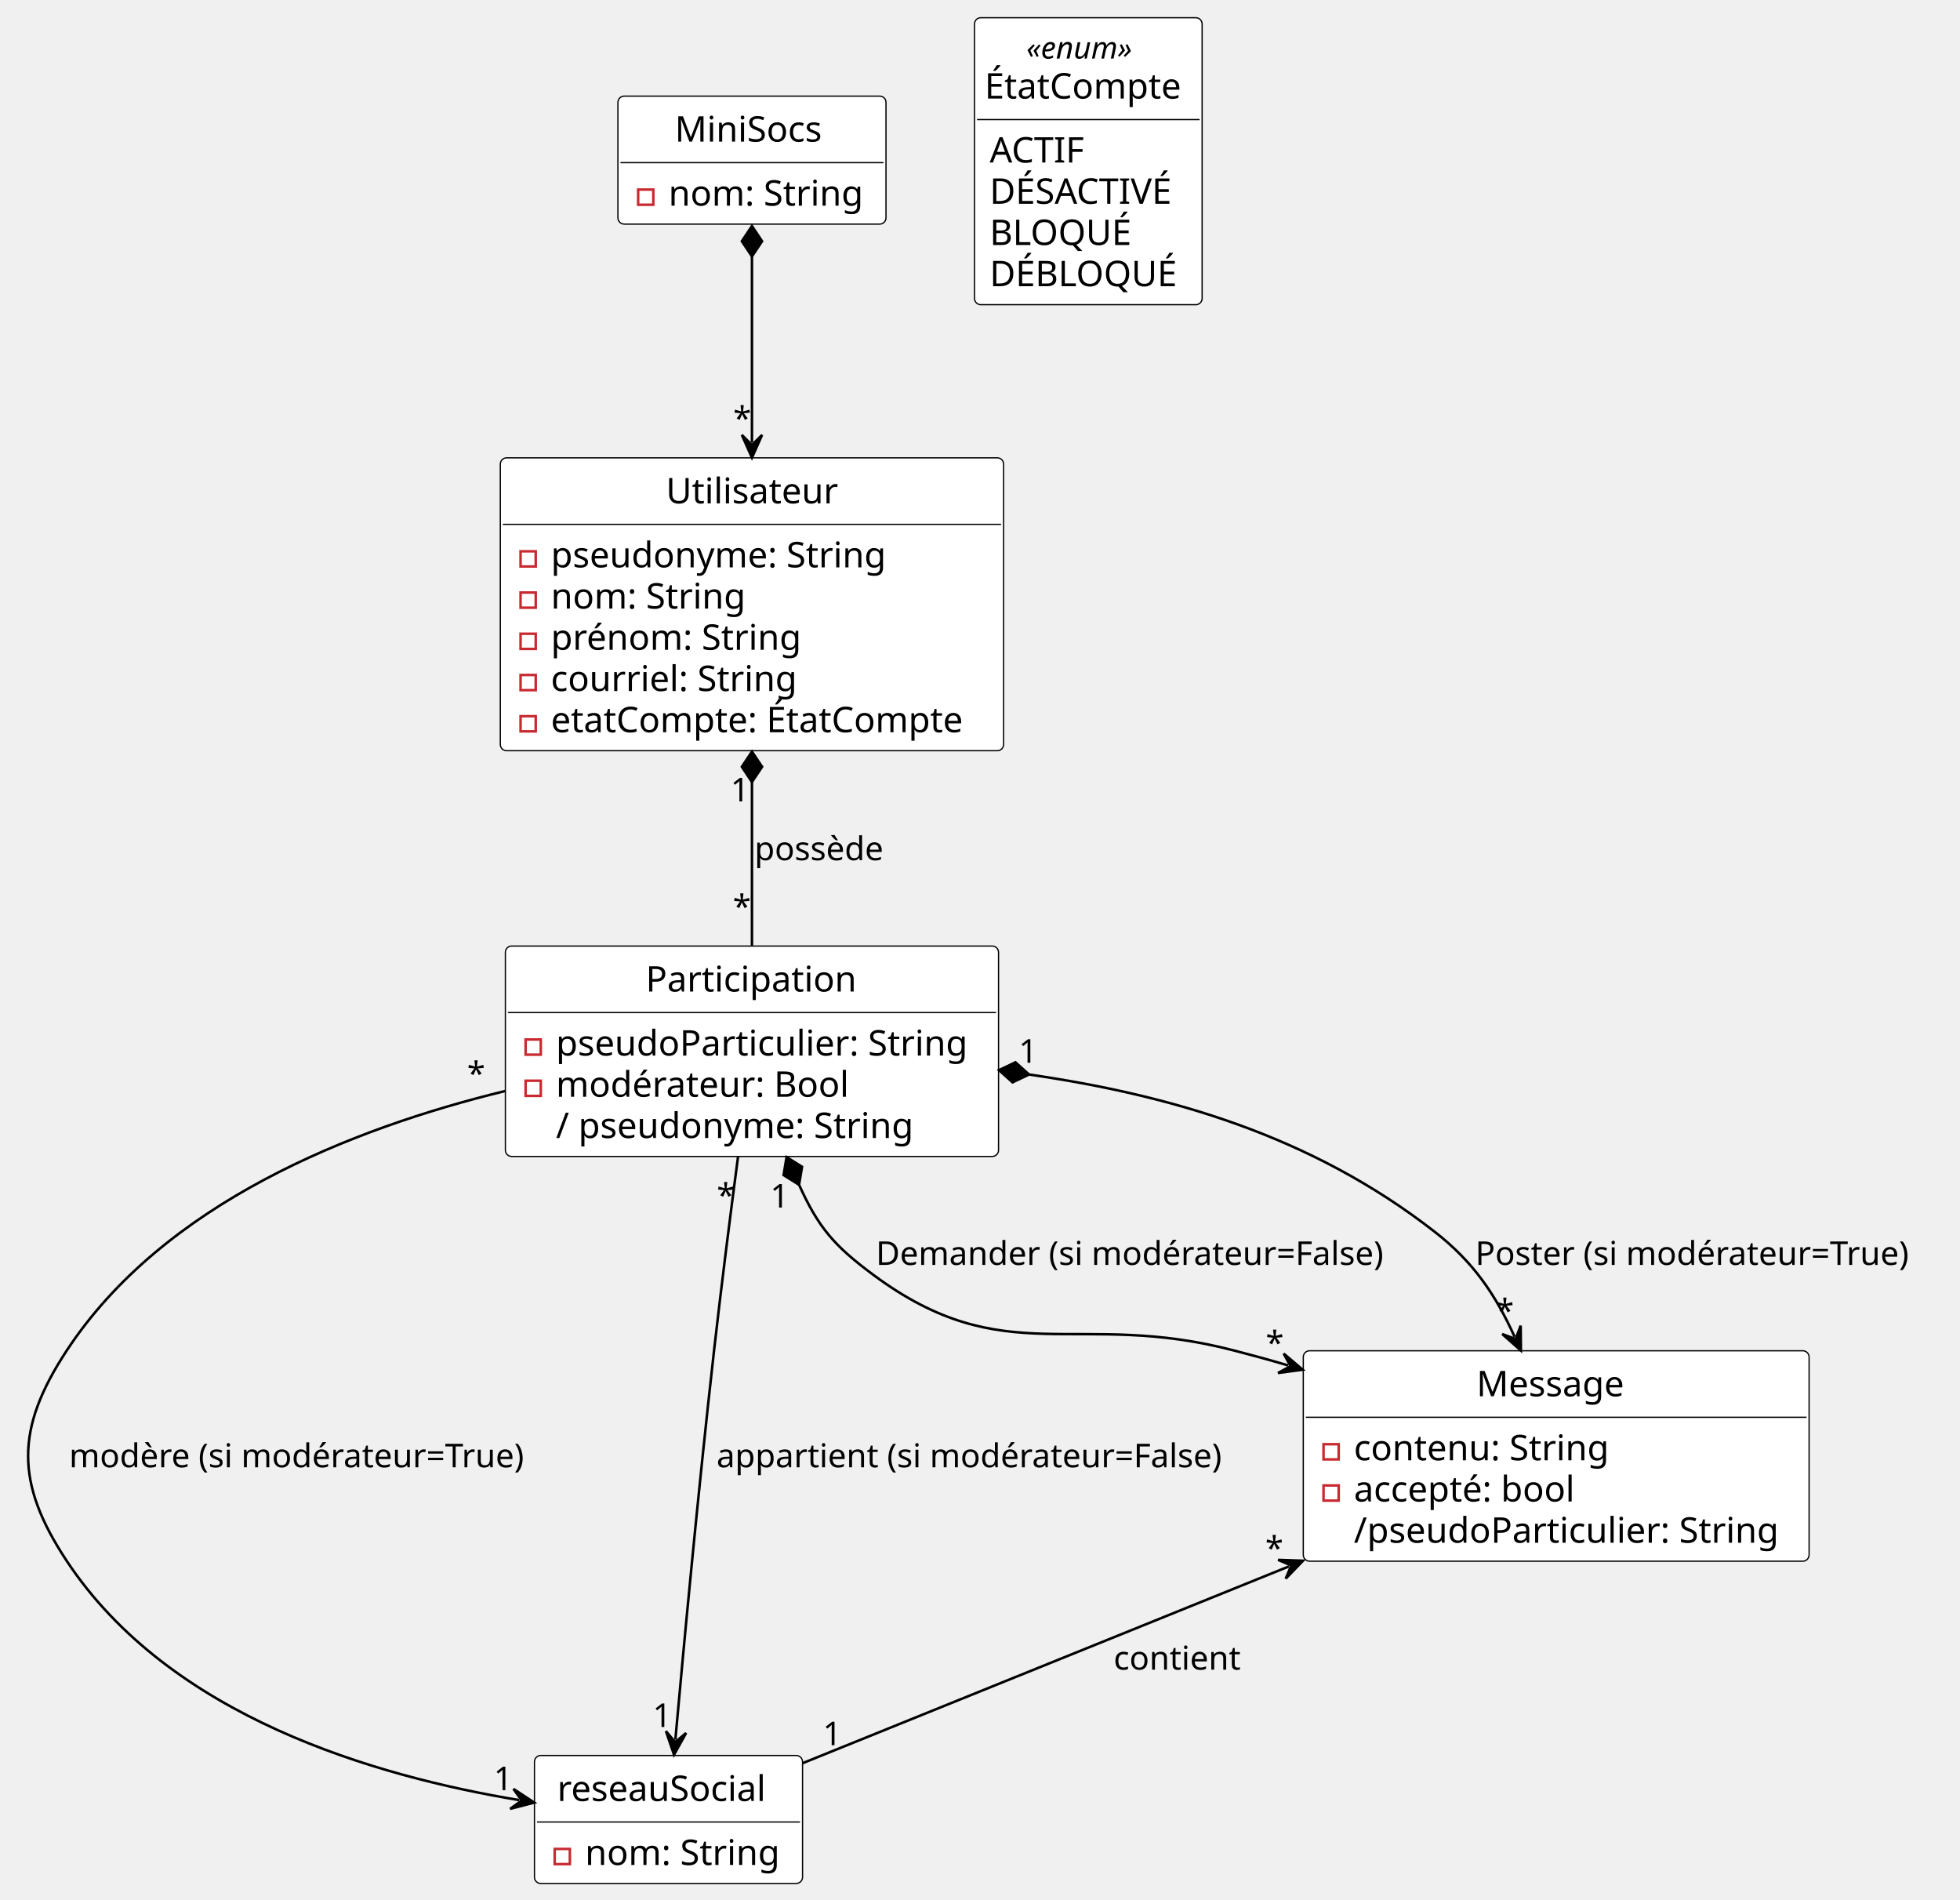
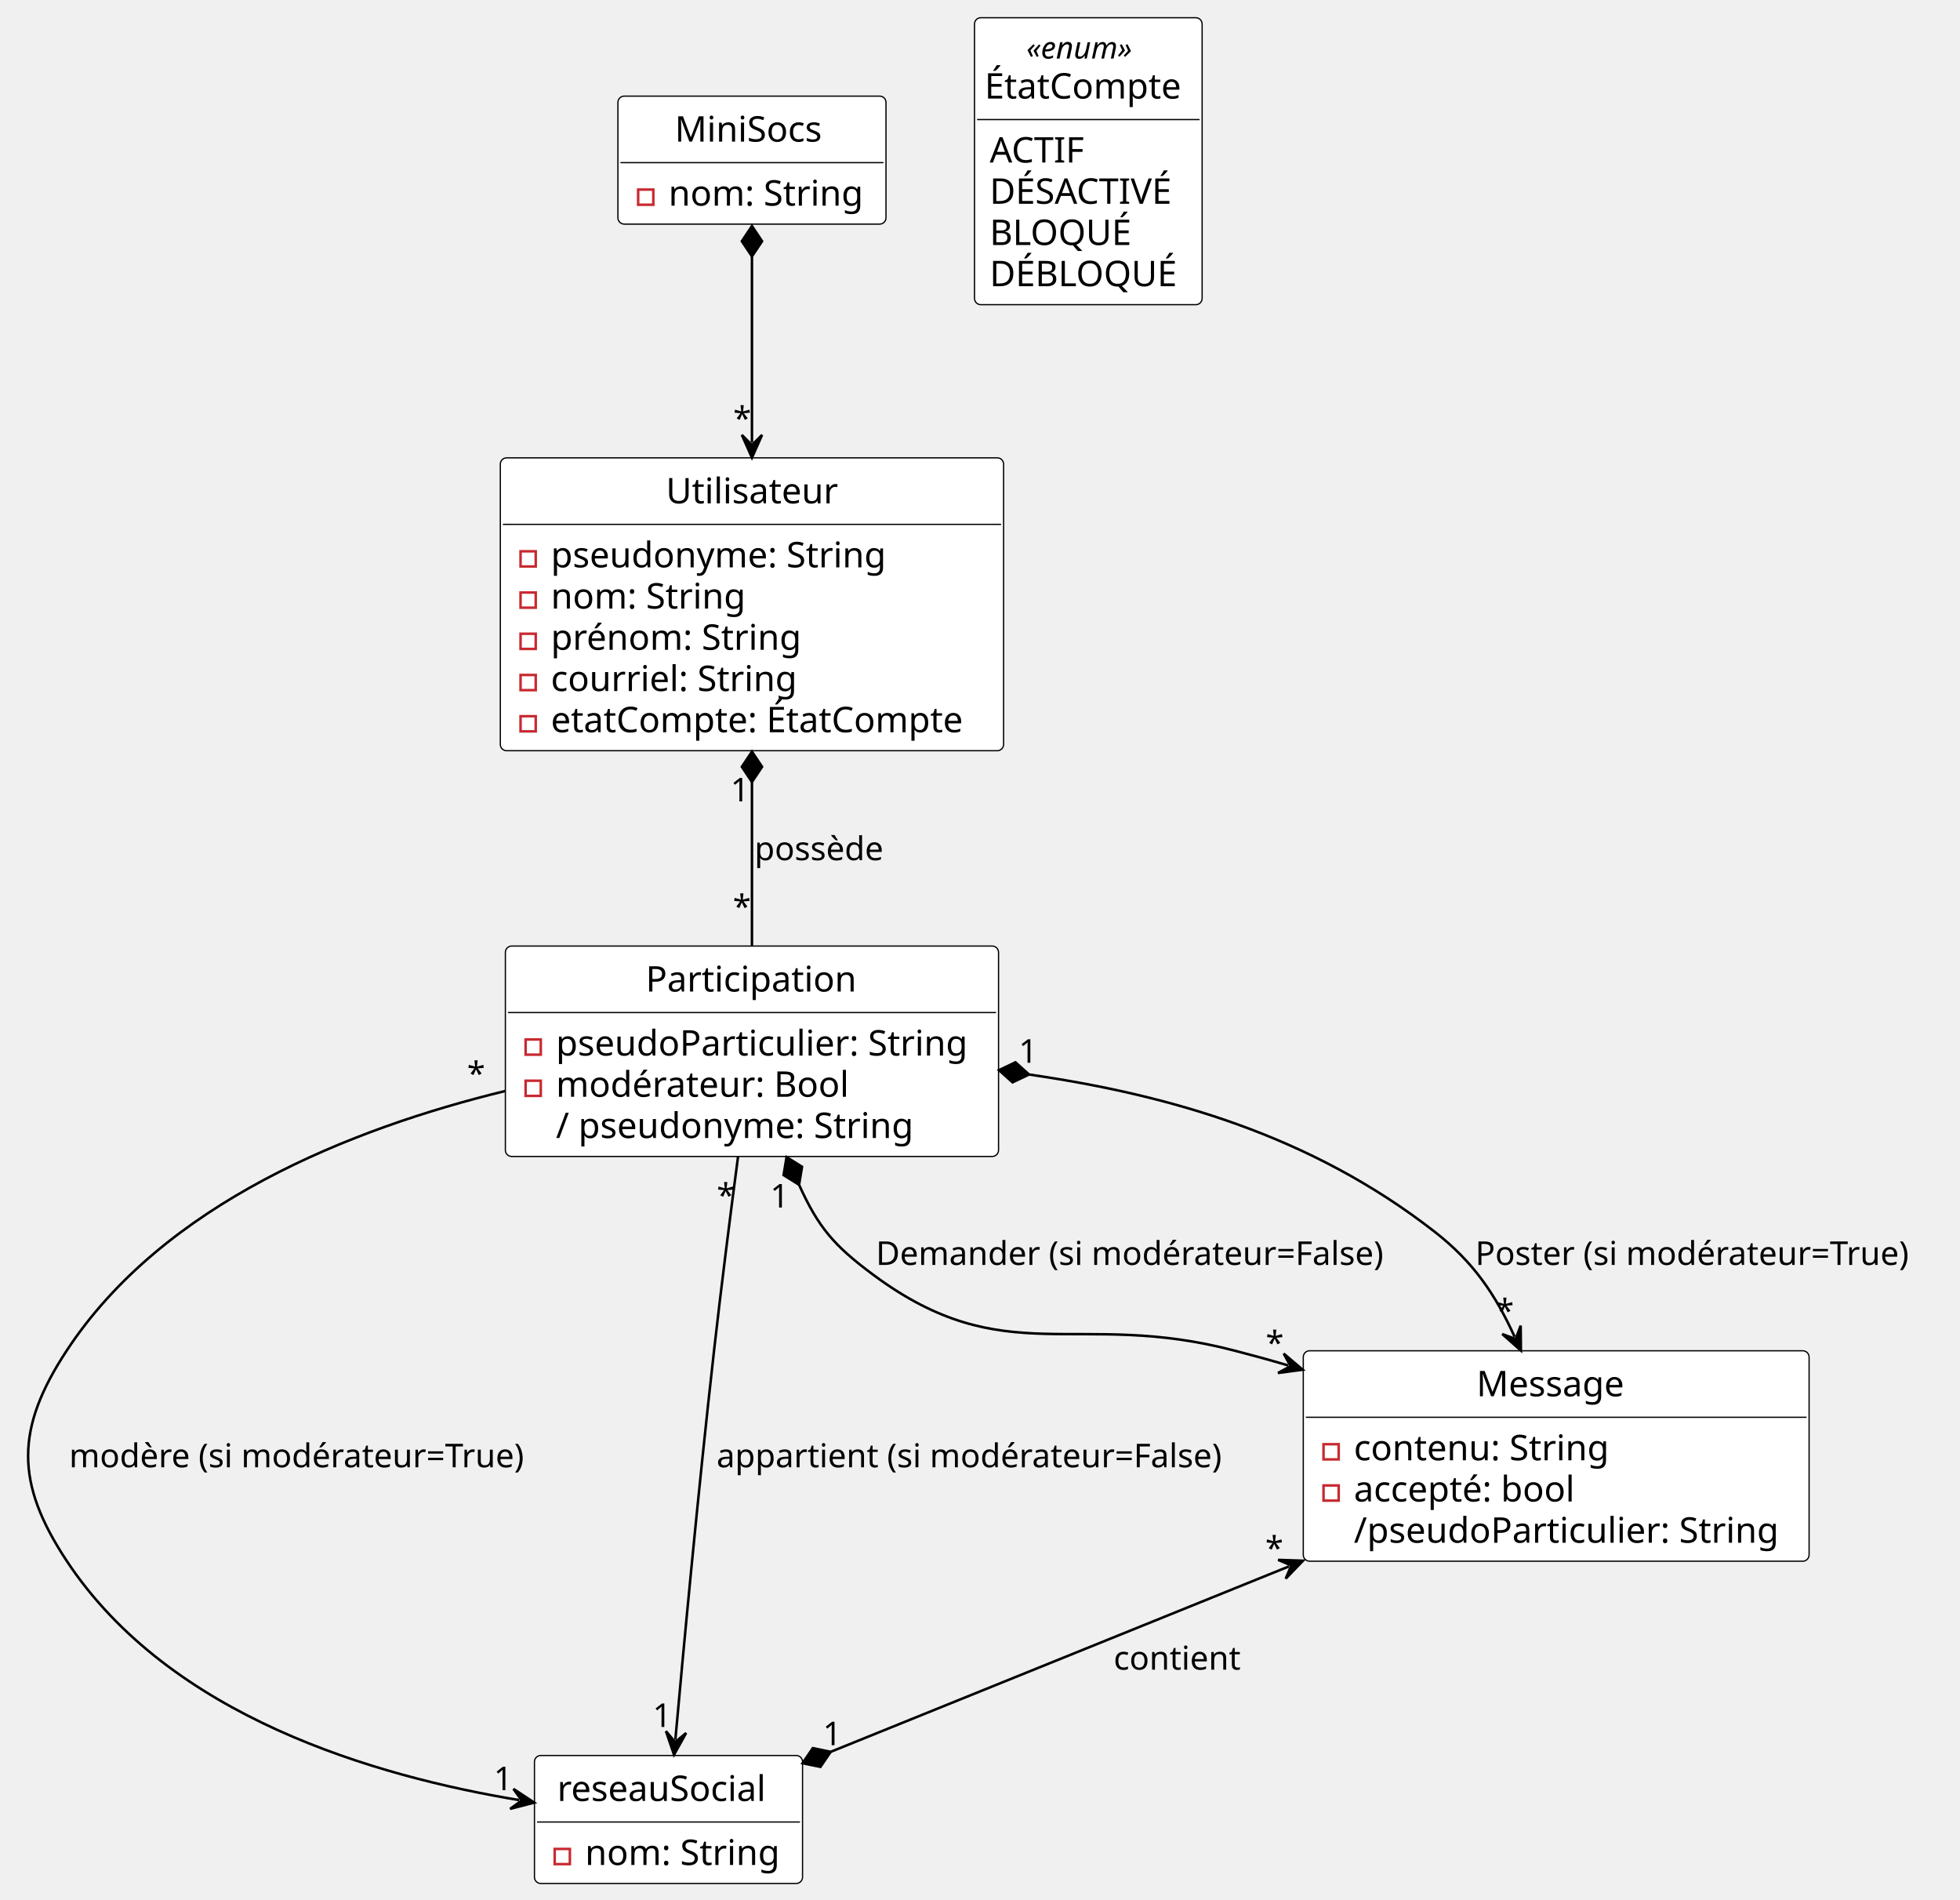
<svg xmlns="http://www.w3.org/2000/svg" contentStyleType="text/css" height="751px" preserveAspectRatio="none" style="width:775px;height:751px;background:#FFFFFF;" version="1.1" viewBox="0 0 775 751" width="775px" zoomAndPan="magnify">
  <defs />
  <g>
    <g id="elem_MiniSocs">
      <rect codeLine="14" fill="#FFFFFF" height="50.594" id="MiniSocs" rx="2.5" ry="2.5" style="stroke:#000000;stroke-width:0.5;" width="106" x="244.33" y="38" />
      <text fill="#000000" font-family="sans-serif" font-size="14" lengthAdjust="spacing" textLength="61" x="266.83" y="55.995">MiniSocs</text>
      <line style="stroke:#000000;stroke-width:0.5;" x1="245.33" x2="349.33" y1="64.297" y2="64.297" />
      <rect fill="none" height="6" style="stroke:#C82930;stroke-width:1.0;" width="6" x="252.33" y="74.945" />
      <text fill="#000000" font-family="sans-serif" font-size="14" lengthAdjust="spacing" textLength="80" x="264.33" y="81.292">nom: String</text>
    </g>
    <g id="elem_Utilisateur">
      <rect codeLine="18" fill="#FFFFFF" height="115.781" id="Utilisateur" rx="2.5" ry="2.5" style="stroke:#000000;stroke-width:0.5;" width="199" x="197.83" y="181" />
      <text fill="#000000" font-family="sans-serif" font-size="14" lengthAdjust="spacing" textLength="68" x="263.33" y="198.995">Utilisateur</text>
      <line style="stroke:#000000;stroke-width:0.5;" x1="198.83" x2="395.83" y1="207.297" y2="207.297" />
      <rect fill="none" height="6" style="stroke:#C82930;stroke-width:1.0;" width="6" x="205.83" y="217.945" />
      <text fill="#000000" font-family="sans-serif" font-size="14" lengthAdjust="spacing" textLength="140" x="217.83" y="224.292">pseudonyme: String</text>
      <rect fill="none" height="6" style="stroke:#C82930;stroke-width:1.0;" width="6" x="205.83" y="234.242" />
      <text fill="#000000" font-family="sans-serif" font-size="14" lengthAdjust="spacing" textLength="80" x="217.83" y="240.589">nom: String</text>
      <rect fill="none" height="6" style="stroke:#C82930;stroke-width:1.0;" width="6" x="205.83" y="250.539" />
      <text fill="#000000" font-family="sans-serif" font-size="14" lengthAdjust="spacing" textLength="103" x="217.83" y="256.886">prénom: String</text>
      <rect fill="none" height="6" style="stroke:#C82930;stroke-width:1.0;" width="6" x="205.83" y="266.836" />
      <text fill="#000000" font-family="sans-serif" font-size="14" lengthAdjust="spacing" textLength="100" x="217.83" y="273.183">courriel: String</text>
      <rect fill="none" height="6" style="stroke:#C82930;stroke-width:1.0;" width="6" x="205.83" y="283.133" />
      <text fill="#000000" font-family="sans-serif" font-size="14" lengthAdjust="spacing" textLength="173" x="217.83" y="289.479">etatCompte: ÉtatCompte</text>
    </g>
    <g id="elem_ÉtatCompte">
      <rect codeLine="25" fill="#FFFFFF" height="113.453" id="ÉtatCompte" rx="2.5" ry="2.5" style="stroke:#000000;stroke-width:0.5;" width="90" x="385.33" y="7" />
      <text fill="#000000" font-family="sans-serif" font-size="12" font-style="italic" lengthAdjust="spacing" textLength="49" x="405.83" y="23.139">«enum»</text>
      <text fill="#000000" font-family="sans-serif" font-size="14" lengthAdjust="spacing" textLength="82" x="389.33" y="38.964">ÉtatCompte</text>
      <line style="stroke:#000000;stroke-width:0.5;" x1="386.33" x2="474.33" y1="47.266" y2="47.266" />
      <text fill="#000000" font-family="sans-serif" font-size="14" lengthAdjust="spacing" textLength="39" x="391.33" y="64.261">ACTIF</text>
      <text fill="#000000" font-family="sans-serif" font-size="14" lengthAdjust="spacing" textLength="78" x="391.33" y="80.558">DÉSACTIVÉ</text>
      <text fill="#000000" font-family="sans-serif" font-size="14" lengthAdjust="spacing" textLength="58" x="391.33" y="96.855">BLOQUÉ</text>
      <text fill="#000000" font-family="sans-serif" font-size="14" lengthAdjust="spacing" textLength="78" x="391.33" y="113.151">DÉBLOQUÉ</text>
    </g>
    <g id="elem_Participation">
      <rect codeLine="32" fill="#FFFFFF" height="83.188" id="Participation" rx="2.5" ry="2.5" style="stroke:#000000;stroke-width:0.5;" width="195" x="199.83" y="374" />
      <text fill="#000000" font-family="sans-serif" font-size="14" lengthAdjust="spacing" textLength="84" x="255.33" y="391.995">Participation</text>
      <line style="stroke:#000000;stroke-width:0.5;" x1="200.83" x2="393.83" y1="400.297" y2="400.297" />
      <rect fill="none" height="6" style="stroke:#C82930;stroke-width:1.0;" width="6" x="207.83" y="410.945" />
      <text fill="#000000" font-family="sans-serif" font-size="14" lengthAdjust="spacing" textLength="169" x="219.83" y="417.292">pseudoParticulier: String</text>
      <rect fill="none" height="6" style="stroke:#C82930;stroke-width:1.0;" width="6" x="207.83" y="427.242" />
      <text fill="#000000" font-family="sans-serif" font-size="14" lengthAdjust="spacing" textLength="121" x="219.83" y="433.589">modérateur: Bool</text>
      <text fill="#000000" font-family="sans-serif" font-size="14" lengthAdjust="spacing" textLength="149" x="219.83" y="449.886">/ pseudonyme: String</text>
    </g>
    <g id="elem_reseauSocial">
      <rect codeLine="38" fill="#FFFFFF" height="50.594" id="reseauSocial" rx="2.5" ry="2.5" style="stroke:#000000;stroke-width:0.5;" width="106" x="211.33" y="694" />
      <text fill="#000000" font-family="sans-serif" font-size="14" lengthAdjust="spacing" textLength="88" x="220.33" y="711.995">reseauSocial</text>
      <line style="stroke:#000000;stroke-width:0.5;" x1="212.33" x2="316.33" y1="720.297" y2="720.297" />
      <rect fill="none" height="6" style="stroke:#C82930;stroke-width:1.0;" width="6" x="219.33" y="730.945" />
      <text fill="#000000" font-family="sans-serif" font-size="14" lengthAdjust="spacing" textLength="80" x="231.33" y="737.292">nom: String</text>
    </g>
    <g id="elem_Message">
      <rect codeLine="42" fill="#FFFFFF" height="83.188" id="Message" rx="2.5" ry="2.5" style="stroke:#000000;stroke-width:0.5;" width="200" x="515.33" y="534" />
      <text fill="#000000" font-family="sans-serif" font-size="14" lengthAdjust="spacing" textLength="63" x="583.83" y="551.995">Message</text>
      <line style="stroke:#000000;stroke-width:0.5;" x1="516.33" x2="714.33" y1="560.297" y2="560.297" />
      <rect fill="none" height="6" style="stroke:#C82930;stroke-width:1.0;" width="6" x="523.33" y="570.945" />
      <text fill="#000000" font-family="sans-serif" font-size="14" lengthAdjust="spacing" textLength="107" x="535.33" y="577.292">contenu: String</text>
      <rect fill="none" height="6" style="stroke:#C82930;stroke-width:1.0;" width="6" x="523.33" y="587.242" />
      <text fill="#000000" font-family="sans-serif" font-size="14" lengthAdjust="spacing" textLength="95" x="535.33" y="593.589">accepté: bool</text>
      <text fill="#000000" font-family="sans-serif" font-size="14" lengthAdjust="spacing" textLength="174" x="535.33" y="609.886">/pseudoParticulier: String</text>
    </g>
    <g id="link_MiniSocs_Utilisateur">
      <path codeLine="49" d="M297.33,101.36 C297.33,125.16 297.33,143.93 297.33,174.94 " fill="none" id="MiniSocs-Utilisateur" style="stroke:#000000;stroke-width:1.0;" />
      <polygon fill="#000000" points="297.33,89.36,293.33,95.36,297.33,101.36,301.33,95.36,297.33,89.36" style="stroke:#000000;stroke-width:1.0;" />
      <polygon fill="#000000" points="297.33,180.94,301.33,171.94,297.33,175.94,293.33,171.94,297.33,180.94" style="stroke:#000000;stroke-width:1.0;" />
      <text fill="#000000" font-family="sans-serif" font-size="13" lengthAdjust="spacing" textLength="7" x="289.903" y="170.038">*</text>
    </g>
    <g id="link_Utilisateur_Participation">
      <path codeLine="50" d="M297.33,309.14 C297.33,334.19 297.33,351.01 297.33,373.82 " fill="none" id="Utilisateur-backto-Participation" style="stroke:#000000;stroke-width:1.0;" />
      <polygon fill="#000000" points="297.33,297.14,293.33,303.14,297.33,309.14,301.33,303.14,297.33,297.14" style="stroke:#000000;stroke-width:1.0;" />
      <text fill="#000000" font-family="sans-serif" font-size="13" lengthAdjust="spacing" textLength="54" x="298.33" y="340.067">possède</text>
      <text fill="#000000" font-family="sans-serif" font-size="13" lengthAdjust="spacing" textLength="8" x="288.868" y="316.817">1</text>
      <text fill="#000000" font-family="sans-serif" font-size="13" lengthAdjust="spacing" textLength="7" x="289.772" y="363.045">*</text>
    </g>
    <g id="link_Participation_reseauSocial">
      <path codeLine="51" d="M199.74,431.32 C138.69,446.18 64.6,475.7 26.33,534 C6.09,564.84 6,586.22 26.33,617 C67.25,678.93 148.591,702.216 205.321,711.646 " fill="none" id="Participation-to-reseauSocial" style="stroke:#000000;stroke-width:1.0;" />
      <polygon fill="#000000" points="211.24,712.63,203.018,707.208,206.308,711.81,201.706,715.1,211.24,712.63" style="stroke:#000000;stroke-width:1.0;" />
      <text fill="#000000" font-family="sans-serif" font-size="13" lengthAdjust="spacing" textLength="193" x="27.33" y="580.067">modère (si modérateur=True)</text>
      <text fill="#000000" font-family="sans-serif" font-size="13" lengthAdjust="spacing" textLength="7" x="184.684" y="429.048">*</text>
      <text fill="#000000" font-family="sans-serif" font-size="13" lengthAdjust="spacing" textLength="8" x="195.212" y="707.714">1</text>
    </g>
    <g id="link_Participation_reseauSocial">
      <path codeLine="52" d="M291.83,457.25 C288.85,479.84 285.21,508.46 282.33,534 C275.9,591.09 270.226,652.284 267.046,687.734 " fill="none" id="Participation-to-reseauSocial-1" style="stroke:#000000;stroke-width:1.0;" />
      <polygon fill="#000000" points="266.51,693.71,271.298,685.103,266.957,688.73,263.33,684.389,266.51,693.71" style="stroke:#000000;stroke-width:1.0;" />
      <text fill="#000000" font-family="sans-serif" font-size="13" lengthAdjust="spacing" textLength="214" x="283.33" y="580.067">appartient (si modérateur=False)</text>
      <text fill="#000000" font-family="sans-serif" font-size="13" lengthAdjust="spacing" textLength="7" x="283.396" y="477.162">*</text>
      <text fill="#000000" font-family="sans-serif" font-size="13" lengthAdjust="spacing" textLength="8" x="258.066" y="682.728">1</text>
    </g>
    <g id="link_Participation_Message">
      <path codeLine="53" d="M315.954,468.374 C323.554,485.184 329.74,492.44 345.33,504 C397.5,542.67 425.54,517.45 488.33,534 C497.06,536.3 500.324,537.147 509.334,539.797 " fill="none" id="Participation-Message" style="stroke:#000000;stroke-width:1.0;" />
      <polygon fill="#000000" points="311.01,457.44,309.837,464.555,315.954,468.374,317.127,461.259,311.01,457.44" style="stroke:#000000;stroke-width:1.0;" />
      <polygon fill="#000000" points="515.09,541.49,507.584,535.113,510.293,540.079,505.327,542.788,515.09,541.49" style="stroke:#000000;stroke-width:1.0;" />
      <text fill="#000000" font-family="sans-serif" font-size="13" lengthAdjust="spacing" textLength="216" x="346.33" y="500.067">Demander (si modérateur=False)</text>
      <text fill="#000000" font-family="sans-serif" font-size="13" lengthAdjust="spacing" textLength="8" x="304.553" y="477.382">1</text>
      <text fill="#000000" font-family="sans-serif" font-size="13" lengthAdjust="spacing" textLength="7" x="500.472" y="535.506">*</text>
    </g>
    <g id="link_Participation_Message">
      <path codeLine="54" d="M406.885,424.786 C462.275,432.836 518.24,448.72 567.33,487 C582.64,498.93 591.25,511.711 598.89,528.461 " fill="none" id="Participation-Message-1" style="stroke:#000000;stroke-width:1.0;" />
      <polygon fill="#000000" points="395.01,423.06,400.372,427.881,406.885,424.786,401.523,419.964,395.01,423.06" style="stroke:#000000;stroke-width:1.0;" />
      <polygon fill="#000000" points="601.38,533.92,601.284,524.072,599.305,529.371,594.006,527.391,601.38,533.92" style="stroke:#000000;stroke-width:1.0;" />
      <text fill="#000000" font-family="sans-serif" font-size="13" lengthAdjust="spacing" textLength="184" x="583.33" y="500.067">Poster (si modérateur=True)</text>
      <text fill="#000000" font-family="sans-serif" font-size="13" lengthAdjust="spacing" textLength="8" x="402.795" y="420.129">1</text>
      <text fill="#000000" font-family="sans-serif" font-size="13" lengthAdjust="spacing" textLength="7" x="591.49" y="522.854">*</text>
    </g>
    <g id="link_Message_reseauSocial">
-       <path codeLine="55" d="M509.658,619.25 C445.218,645.32 369.61,675.91 317.34,697.05 " fill="none" id="Message-backto-reseauSocial" style="stroke:#000000;stroke-width:1.0;" />
+       <path codeLine="55" d="M509.658,619.25 C445.218,645.32 380.735,671.411 328.465,692.551 " fill="none" id="Message-reseauSocial" style="stroke:#000000;stroke-width:1.0;" />
      <polygon fill="#000000" points="515.22,617,505.377,616.667,510.585,618.875,508.377,624.083,515.22,617" style="stroke:#000000;stroke-width:1.0;" />
+       <polygon fill="#000000" points="317.34,697.05,324.402,698.509,328.465,692.551,321.403,691.092,317.34,697.05" style="stroke:#000000;stroke-width:1.0;" />
      <text fill="#000000" font-family="sans-serif" font-size="13" lengthAdjust="spacing" textLength="52" x="440.33" y="660.067">contient</text>
      <text fill="#000000" font-family="sans-serif" font-size="13" lengthAdjust="spacing" textLength="7" x="500.287" y="616.668">*</text>
      <text fill="#000000" font-family="sans-serif" font-size="13" lengthAdjust="spacing" textLength="8" x="325.357" y="689.943">1</text>
    </g>
  </g>
</svg>
